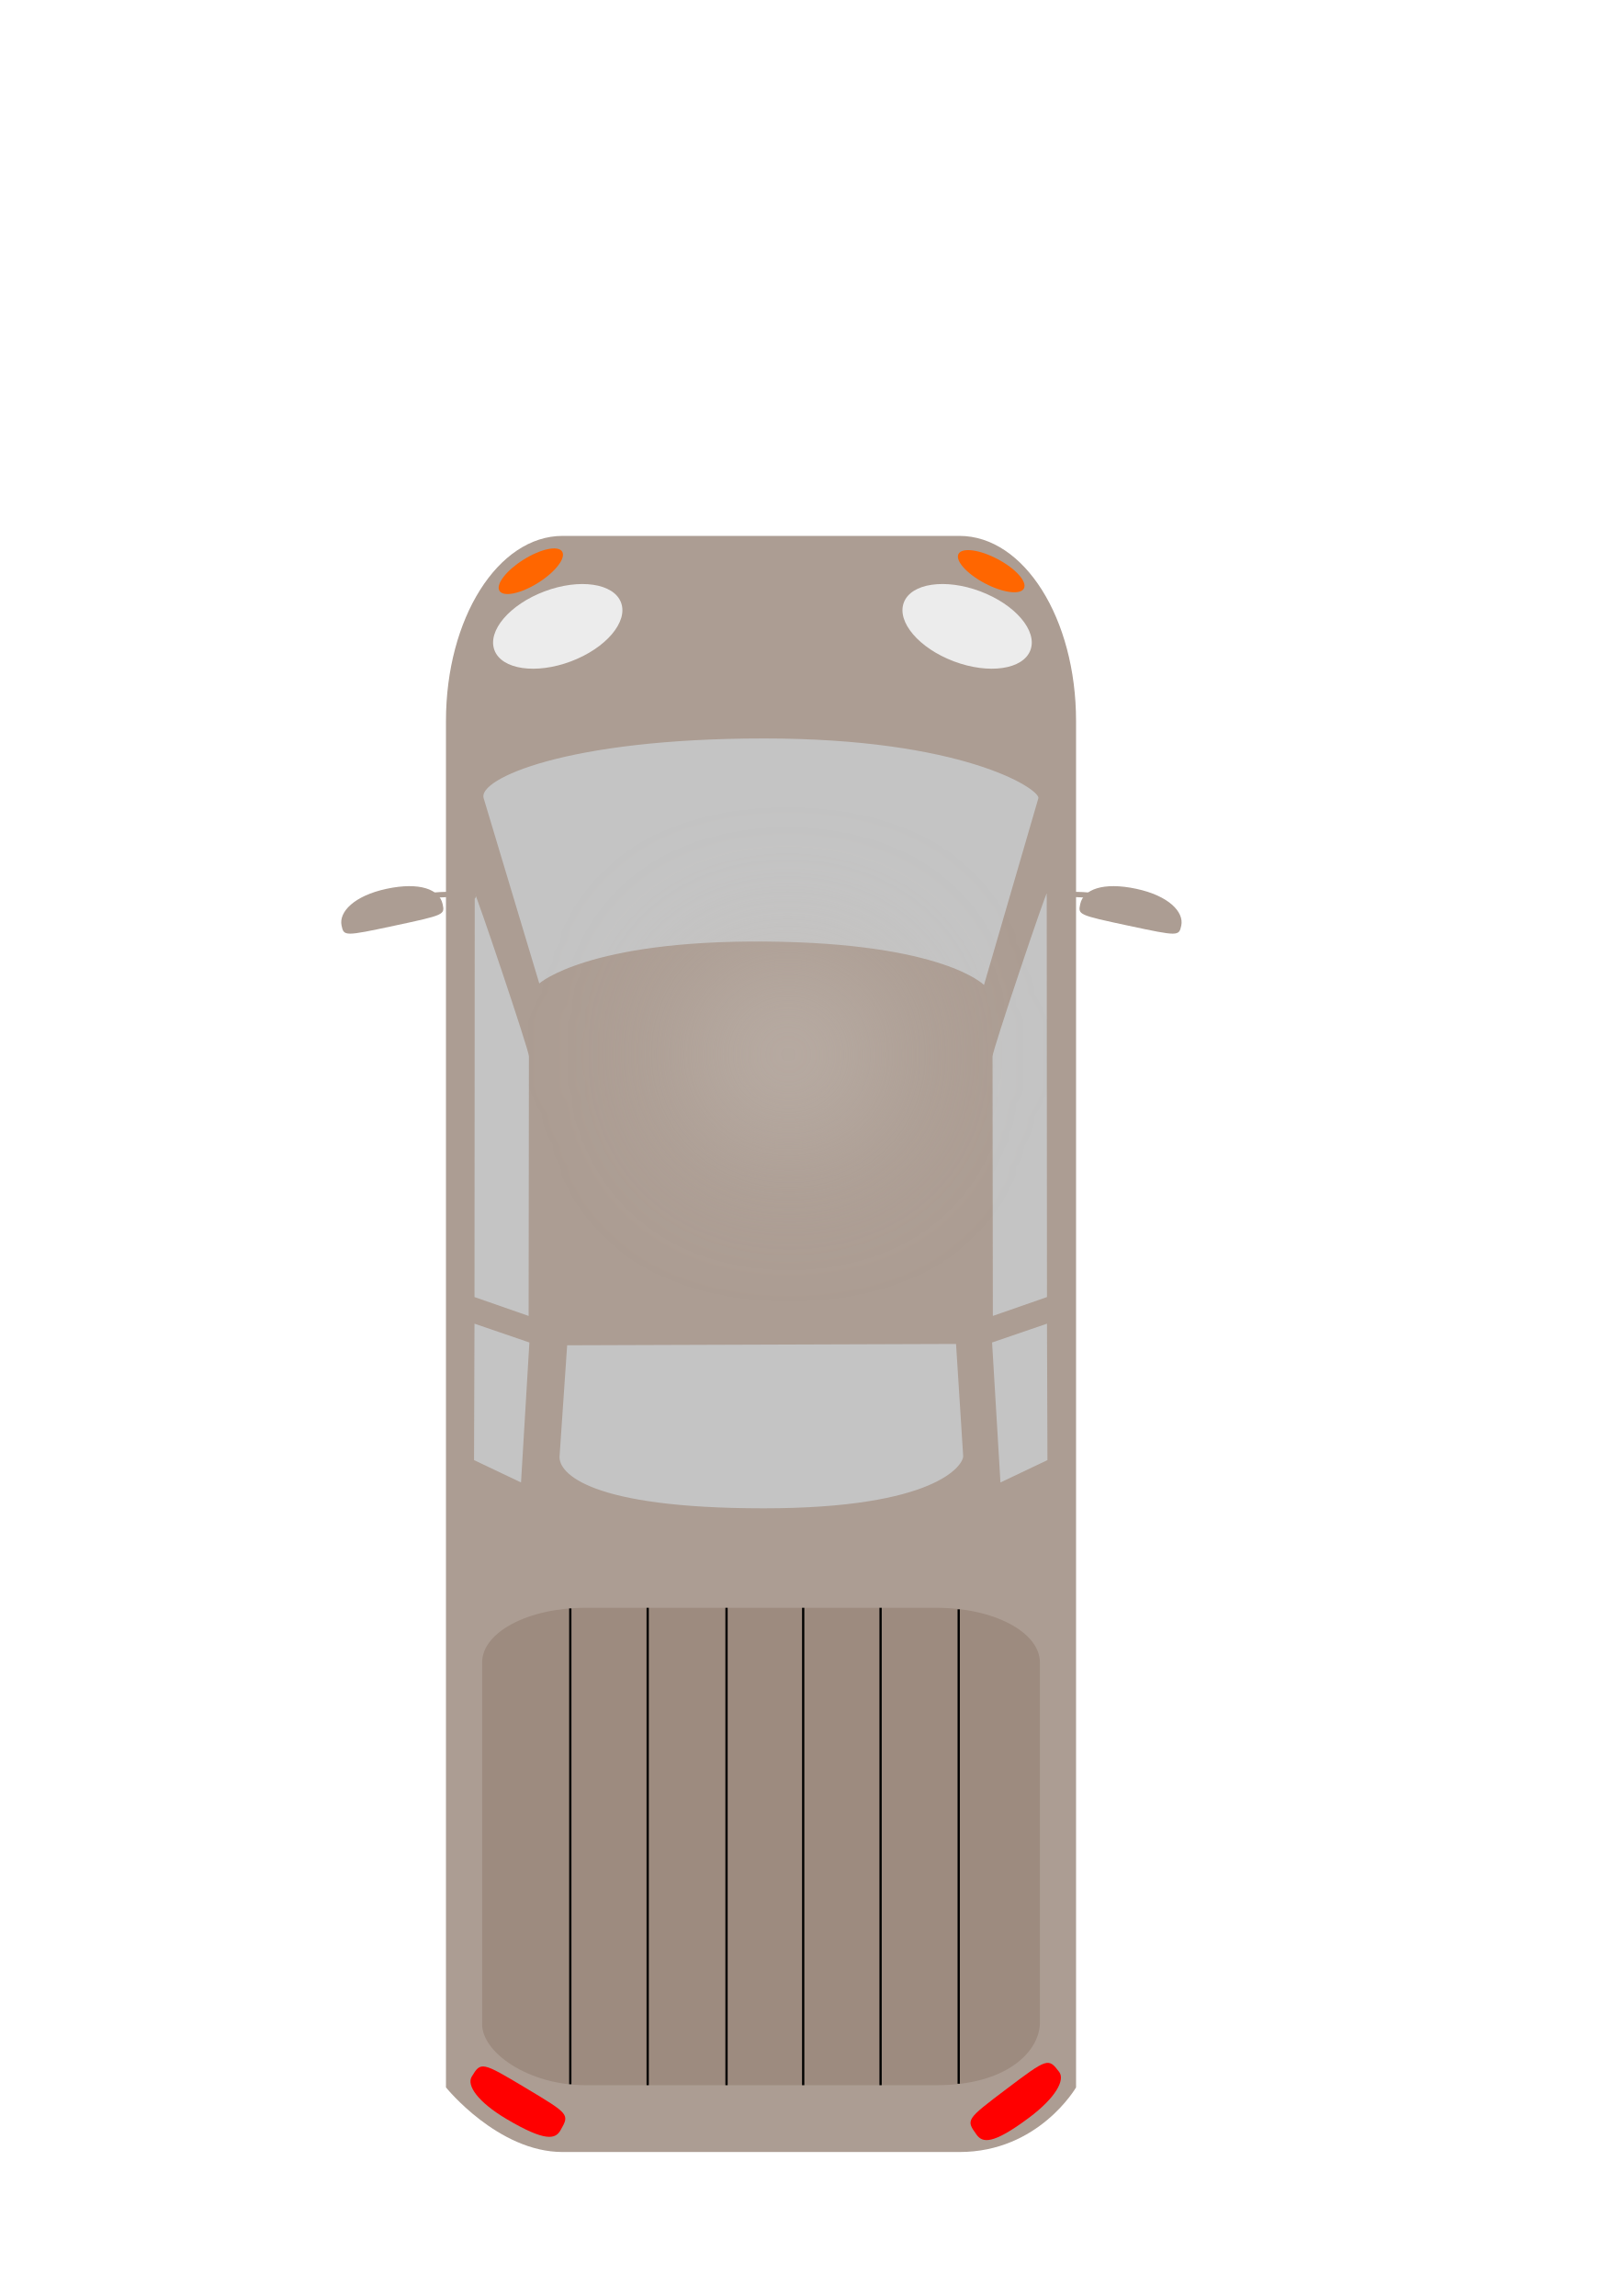
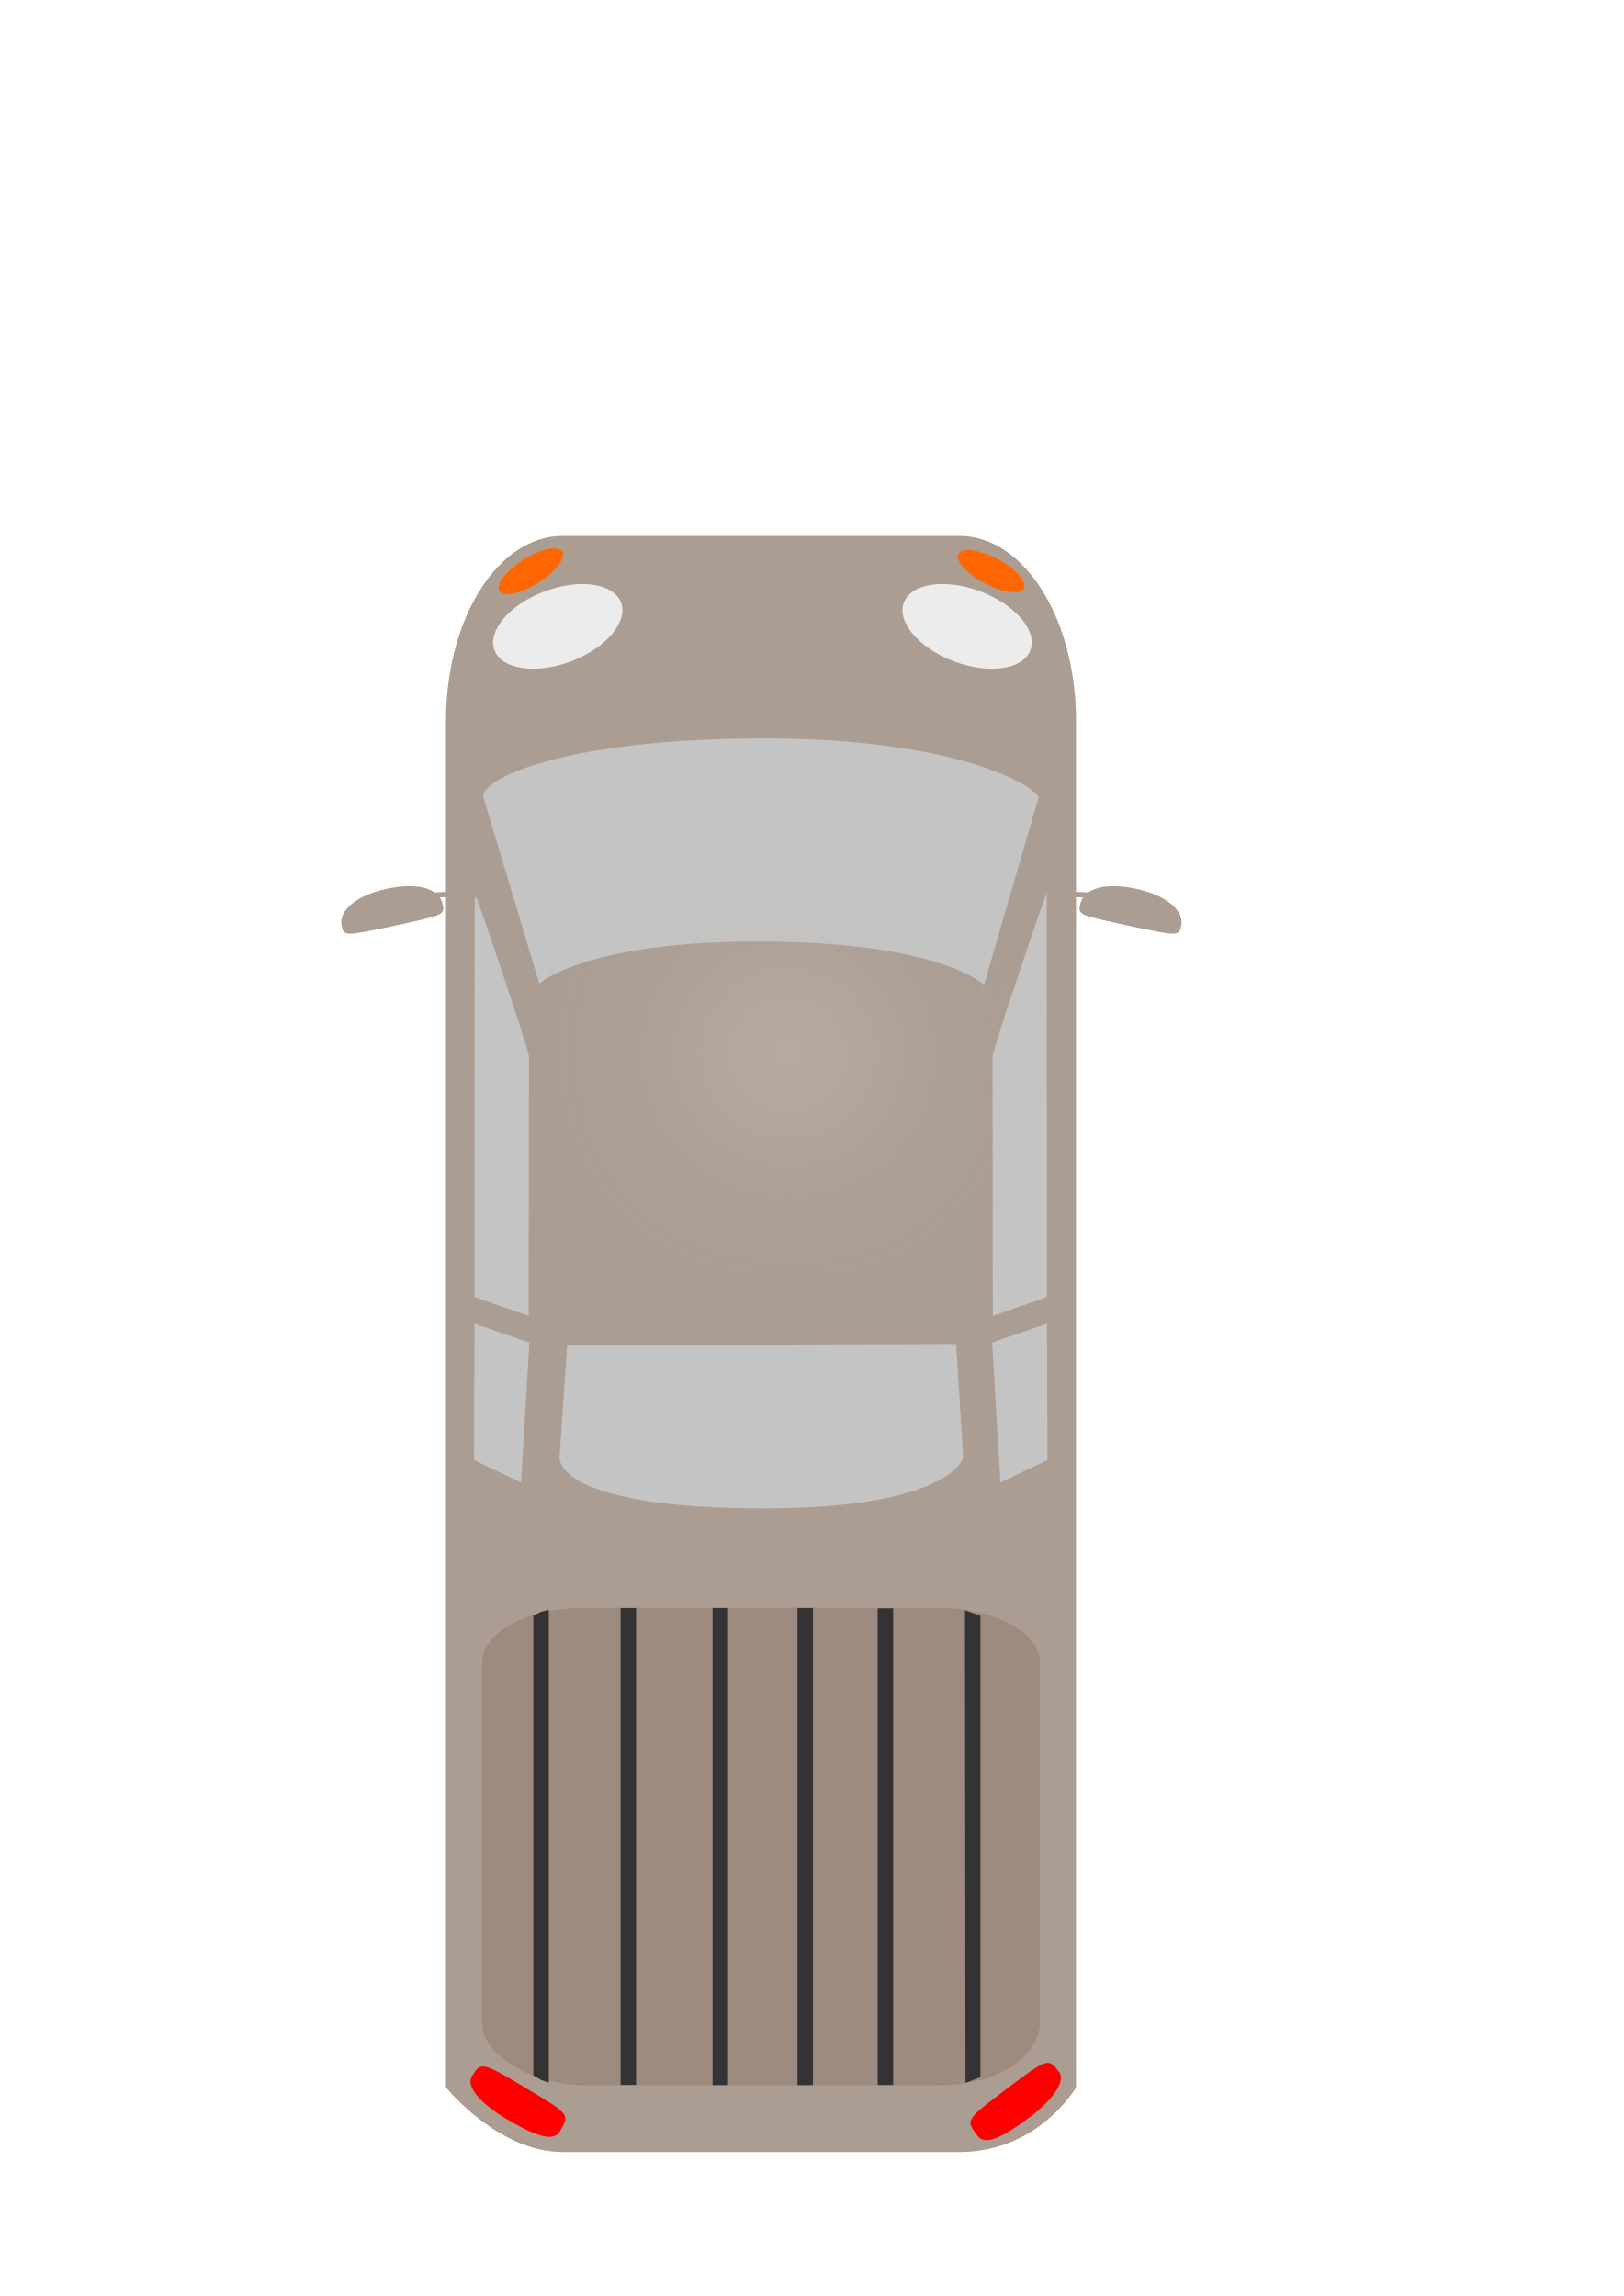
- <svg xmlns="http://www.w3.org/2000/svg" xmlns:ns1="http://www.openswatchbook.org/uri/2009/osb" xmlns:xlink="http://www.w3.org/1999/xlink" id="svg8" version="1.1" viewBox="0 0 210 297" height="297mm" width="210mm">
+ <svg xmlns="http://www.w3.org/2000/svg" xmlns:ns1="http://www.openswatchbook.org/uri/2009/osb" xmlns:xlink="http://www.w3.org/1999/xlink" width="210mm" height="297mm" viewBox="0 0 210 297" version="1.1" id="svg8">
  <defs id="defs2">
    <linearGradient id="linearGradient4598">
-       <stop id="stop4594" offset="0" style="stop-color:#c4bbb4;stop-opacity:1;" />
-       <stop id="stop4596" offset="1" style="stop-color:#c4bbb4;stop-opacity:0;" />
+       <stop style="stop-color:#c4bbb4;stop-opacity:1;" offset="0" id="stop4594" />
+       <stop style="stop-color:#c4bbb4;stop-opacity:0;" offset="1" id="stop4596" />
    </linearGradient>
-     <linearGradient ns1:paint="solid" id="linearGradient3934">
-       <stop id="stop3932" offset="0" style="stop-color:#ac9d93;stop-opacity:1;" />
+     <linearGradient id="linearGradient3934" ns1:paint="solid">
+       <stop style="stop-color:#ac9d93;stop-opacity:1;" offset="0" id="stop3932" />
    </linearGradient>
-     <radialGradient gradientUnits="userSpaceOnUse" gradientTransform="matrix(0.9789474,0.0631579,-0.05896062,0.9138896,12.43877,-1.074408)" r="17.773" fy="143.497" fx="100.092" cy="143.497" cx="100.092" id="radialGradient4600" xlink:href="#linearGradient4598" />
-     <filter height="2.283" y="-0.642" width="2.175" x="-0.588" id="filter5086" style="color-interpolation-filters:sRGB">
-       <feGaussianBlur id="feGaussianBlur5088" stdDeviation="8.705" />
+     <radialGradient xlink:href="#linearGradient4598" id="radialGradient4600" cx="100.092" cy="143.497" fx="100.092" fy="143.497" r="17.773" gradientTransform="matrix(0.9789474,0.0631579,-0.05896062,0.9138896,12.43877,-1.074408)" gradientUnits="userSpaceOnUse" />
+     <filter style="color-interpolation-filters:sRGB" id="filter5086" x="-0.588" width="2.175" y="-0.642" height="2.283">
+       <feGaussianBlur stdDeviation="8.705" id="feGaussianBlur5088" />
+     </filter>
+     <filter height="1" y="-9.1194031e-07" width="1" x="-1.754067e-06" id="filter1000" style="color-interpolation-filters:sRGB">
+       <feGaussianBlur id="feGaussianBlur1002" stdDeviation="7.9435327e-05" />
    </filter>
  </defs>
-   <g id="layer1">
-     <g style="opacity:1" id="g958" />
-     <path d="m 72.76,69.321 h 51.329 c 8.355,0 15.081,10.68 15.081,23.946 v 80.581 96.169 c 0,0 -4.808,8.358 -15.081,8.358 H 72.76 c -8.355,0 -15.081,-8.358 -15.081,-8.358 V 173.848 93.267 c 0,-13.266 6.726,-23.946 15.081,-23.946 z" style="mix-blend-mode:normal;fill:#ac9d93;stroke-width:0.317;stroke-miterlimit:4;stroke-dasharray:none;fill-opacity:1;fill-rule:nonzero;opacity:1" id="rect966" />
-     <path d="m 98.744,95.522 c 25.623,-0.007 35.562,6.435 35.562,7.698 l -7.043,24.192 c 0,0 -5.229,-5.429 -28.246,-5.618 -23.017,-0.189 -29.27,5.42 -29.27,5.42 l -7.203,-23.993 c -0.727,-2.422 10.578,-7.691 36.201,-7.698 z" style="fill:#c4c4c4;stroke-width:0.248;fill-opacity:1" id="rect969" />
-     <ellipse transform="rotate(20.63048)" style="fill:#ececec;stroke-width:0.265" id="ellipse1001" cx="145.608" cy="31.757" rx="8.746" ry="4.839" />
-     <ellipse transform="rotate(147.9175)" ry="1.771" rx="4.783" cy="-99.072" cx="-18.922" id="path1003" style="fill:#ff6600;stroke-width:0.371" />
-     <ellipse style="fill:#ff6600;stroke-width:0.371" id="ellipse1005" cx="147.864" cy="-5.483" rx="4.783" ry="1.771" transform="matrix(0.8843063,0.4669073,0.4669073,-0.8843063,0,0)" />
-     <path d="m 61.4,115.598 c -0.064,-0.709 7.045,20.341 7.01,21.051 l -0.041,33.573 -7.001,-2.44 z" style="fill:#c4c4c4;fill-opacity:1;stroke-width:0.154" id="rect1830" />
-     <path id="path1833" style="fill:#c4c4c4;stroke-width:0.217;fill-opacity:1" d="m 98.71,195.109 c 22.406,0.006 25.863,-5.627 25.863,-6.732 l -0.924,-14.529 -50.297,0.173 -0.982,14.355 c -0.151,2.206 3.933,6.725 26.339,6.732 z" />
-     <path id="path1837" style="fill:#c4c4c4;fill-opacity:1;stroke-width:0.154" d="m 67.386,191.764 1.082,-18.106 -7.101,-2.434 -0.058,17.648 z" />
-     <path id="path1858" style="fill:#c4c4c4;fill-opacity:1;stroke-width:0.154" d="m 135.378,115.598 c 0.064,-0.709 -7.045,20.341 -7.01,21.051 l 0.041,33.573 7.001,-2.44 z" />
-     <path d="m 129.392,191.764 -1.082,-18.106 7.101,-2.434 0.059,17.648 z" style="fill:#c4c4c4;fill-opacity:1;stroke-width:0.154" id="path1860" />
-     <path d="m 57.245,116.939 c 0.297,1.389 0.287,1.41 -6.265,2.811 -6.438,1.376 -6.508,1.356 -6.802,-0.017 -0.38,-1.779 1.645,-3.869 5.814,-4.76 4.304,-0.92 6.85,0.087 7.252,1.967 z" style="fill:#ac9d93;fill-opacity:1;stroke-width:0.265" id="path1862" />
-     <path d="m 55.572,115.532 c 1.424,-0.265 4.421,-0.182 5.796,0 0.231,0.031 0.229,0.744 0,0.699 -1.361,-0.265 -3.892,-0.265 -5.796,0 -0.231,0.032 -0.229,-0.657 0,-0.699 z" style="fill:#ac9d93;fill-opacity:1;stroke-width:0.143" id="rect1865" />
-     <path id="path1870" style="fill:#ac9d93;fill-opacity:1;stroke-width:0.265" d="m 139.71,116.939 c -0.297,1.389 -0.287,1.41 6.265,2.811 6.438,1.376 6.508,1.356 6.802,-0.017 0.38,-1.779 -1.645,-3.869 -5.814,-4.76 -4.304,-0.92 -6.85,0.087 -7.252,1.967 z" />
-     <path id="path1872" style="fill:#ac9d93;fill-opacity:1;stroke-width:0.143" d="m 141.383,115.532 c -1.424,-0.265 -4.421,-0.182 -5.796,0 -0.231,0.031 -0.229,0.744 0,0.699 1.361,-0.265 3.892,-0.265 5.796,0 0.231,0.032 0.229,-0.657 0,-0.699 z" />
-     <ellipse ry="4.839" rx="8.746" cy="101.245" cx="-38.961" id="ellipse1883" style="fill:#ececec;stroke-width:0.265" transform="matrix(-0.9358722,0.3523395,0.3523395,0.9358722,0,0)" />
-     <path d="m 136.985,268.014 c 0.788,1.038 -0.43,3.334 -3.915,5.936 -4.717,3.523 -6.01,3.236 -6.769,2.177 -1.376,-1.921 -1.417,-1.911 3.915,-5.936 5.279,-3.986 5.381,-4.005 6.769,-2.177 z" style="fill:#ff0000;fill-opacity:1;stroke-width:0.271" id="path1895" />
-     <path id="path1898" style="fill:#ff0000;fill-opacity:1;stroke-width:0.271" d="m 61.005,268.635 c -0.673,1.117 0.784,3.269 4.527,5.483 5.067,2.998 6.322,2.575 6.963,1.44 1.162,-2.057 1.205,-2.051 -4.527,-5.483 -5.675,-3.398 -5.779,-3.406 -6.963,-1.44 z" />
-     <path id="path1900" style="fill:#9d8b7f;fill-opacity:1;stroke-width:0.162" d="m 75.706,207.979 h 45.437 c 7.396,0 13.35,3.155 13.35,7.073 v 23.803 22.902 c -0.093,3.604 -4.256,7.974 -13.35,7.974 H 75.706 c -7.396,0 -13.444,-4.271 -13.35,-7.974 v -22.902 -23.803 c 0,-3.919 5.954,-7.073 13.35,-7.073 z" />
-     <path id="path1902" d="m 73.758,208.061 c 0,20.515 0,41.03 0,61.545" style="fill:#000000;stroke:#000000;stroke-width:0.292px;stroke-linecap:butt;stroke-linejoin:miter;stroke-opacity:1" />
-     <path style="fill:#000000;stroke:#000000;stroke-width:0.293px;stroke-linecap:butt;stroke-linejoin:miter;stroke-opacity:1" d="m 83.768,207.979 c 0,20.584 0,41.169 0,61.752" id="path1926" />
-     <path id="path1930" d="m 93.964,207.979 c 0,20.584 0,41.169 0,61.752" style="fill:#000000;stroke:#000000;stroke-width:0.293px;stroke-linecap:butt;stroke-linejoin:miter;stroke-opacity:1" />
-     <path style="fill:#000000;stroke:#000000;stroke-width:0.293px;stroke-linecap:butt;stroke-linejoin:miter;stroke-opacity:1" d="m 103.88,207.979 c 0,20.584 0,41.169 0,61.752" id="path1934" />
-     <path id="path1938" d="m 113.889,207.979 c 0,20.584 0,41.169 0,61.752" style="fill:#000000;stroke:#000000;stroke-width:0.293px;stroke-linecap:butt;stroke-linejoin:miter;stroke-opacity:1" />
-     <path style="fill:#000000;stroke:#000000;stroke-width:0.292px;stroke-linecap:butt;stroke-linejoin:miter;stroke-opacity:1" d="m 123.992,208.178 c 0,20.456 0,40.911 0,61.366" id="path1942" />
-     <ellipse ry="16.277" rx="17.773" cy="136.388" cx="101.963" id="path4576" style="opacity:1;fill:url(#radialGradient4600);fill-opacity:1;fill-rule:nonzero;stroke-width:0.317;stroke-miterlimit:4;stroke-dasharray:none;filter:url(#filter5086)" />
+   <g style="filter:url(#filter1000)" id="layer1">
+     <g id="g958" style="opacity:1" />
+     <path id="rect966" style="mix-blend-mode:normal;fill:#ac9d93;stroke-width:0.317;stroke-miterlimit:4;stroke-dasharray:none;fill-opacity:1;fill-rule:nonzero;opacity:1" d="m 72.76,69.321 h 51.329 c 8.355,0 15.081,10.68 15.081,23.946 v 80.581 96.169 c 0,0 -4.808,8.358 -15.081,8.358 H 72.76 c -8.355,0 -15.081,-8.358 -15.081,-8.358 V 173.848 93.267 c 0,-13.266 6.726,-23.946 15.081,-23.946 z" />
+     <path id="rect969" style="fill:#c4c4c4;stroke-width:0.248;fill-opacity:1" d="m 98.744,95.522 c 25.623,-0.007 35.562,6.435 35.562,7.698 l -7.043,24.192 c 0,0 -5.229,-5.429 -28.246,-5.618 -23.017,-0.189 -29.27,5.42 -29.27,5.42 l -7.203,-23.993 c -0.727,-2.422 10.578,-7.691 36.201,-7.698 z" />
+     <ellipse ry="4.839" rx="8.746" cy="31.757" cx="145.608" id="ellipse1001" style="fill:#ececec;stroke-width:0.265" transform="rotate(20.63048)" />
+     <ellipse style="fill:#ff6600;stroke-width:0.371" id="path1003" cx="-18.922" cy="-99.072" rx="4.783" ry="1.771" transform="rotate(147.9175)" />
+     <ellipse transform="matrix(0.8843063,0.4669073,0.4669073,-0.8843063,0,0)" ry="1.771" rx="4.783" cy="-5.483" cx="147.864" id="ellipse1005" style="fill:#ff6600;stroke-width:0.371" />
+     <path id="rect1830" style="fill:#c4c4c4;fill-opacity:1;stroke-width:0.154" d="m 61.4,115.598 c -0.064,-0.709 7.045,20.341 7.01,21.051 l -0.041,33.573 -7.001,-2.44 z" />
+     <path d="m 98.71,195.109 c 22.406,0.006 25.863,-5.627 25.863,-6.732 l -0.924,-14.529 -50.297,0.173 -0.982,14.355 c -0.151,2.206 3.933,6.725 26.339,6.732 z" style="fill:#c4c4c4;stroke-width:0.217;fill-opacity:1" id="path1833" />
+     <path d="m 67.386,191.764 1.082,-18.106 -7.101,-2.434 -0.058,17.648 z" style="fill:#c4c4c4;fill-opacity:1;stroke-width:0.154" id="path1837" />
+     <path d="m 135.378,115.598 c 0.064,-0.709 -7.045,20.341 -7.01,21.051 l 0.041,33.573 7.001,-2.44 z" style="fill:#c4c4c4;fill-opacity:1;stroke-width:0.154" id="path1858" />
+     <path id="path1860" style="fill:#c4c4c4;fill-opacity:1;stroke-width:0.154" d="m 129.392,191.764 -1.082,-18.106 7.101,-2.434 0.059,17.648 z" />
+     <path id="path1862" style="fill:#ac9d93;fill-opacity:1;stroke-width:0.265" d="m 57.245,116.939 c 0.297,1.389 0.287,1.41 -6.265,2.811 -6.438,1.376 -6.508,1.356 -6.802,-0.017 -0.38,-1.779 1.645,-3.869 5.814,-4.76 4.304,-0.92 6.85,0.087 7.252,1.967 z" />
+     <path id="rect1865" style="fill:#ac9d93;fill-opacity:1;stroke-width:0.143" d="m 55.572,115.532 c 1.424,-0.265 4.421,-0.182 5.796,0 0.231,0.031 0.229,0.744 0,0.699 -1.361,-0.265 -3.892,-0.265 -5.796,0 -0.231,0.032 -0.229,-0.657 0,-0.699 z" />
+     <path d="m 139.71,116.939 c -0.297,1.389 -0.287,1.41 6.265,2.811 6.438,1.376 6.508,1.356 6.802,-0.017 0.38,-1.779 -1.645,-3.869 -5.814,-4.76 -4.304,-0.92 -6.85,0.087 -7.252,1.967 z" style="fill:#ac9d93;fill-opacity:1;stroke-width:0.265" id="path1870" />
+     <path d="m 141.383,115.532 c -1.424,-0.265 -4.421,-0.182 -5.796,0 -0.231,0.031 -0.229,0.744 0,0.699 1.361,-0.265 3.892,-0.265 5.796,0 0.231,0.032 0.229,-0.657 0,-0.699 z" style="fill:#ac9d93;fill-opacity:1;stroke-width:0.143" id="path1872" />
+     <ellipse transform="matrix(-0.9358722,0.3523395,0.3523395,0.9358722,0,0)" style="fill:#ececec;stroke-width:0.265" id="ellipse1883" cx="-38.961" cy="101.245" rx="8.746" ry="4.839" />
+     <path id="path1895" style="fill:#ff0000;fill-opacity:1;stroke-width:0.271" d="m 136.985,268.014 c 0.788,1.038 -0.43,3.334 -3.915,5.936 -4.717,3.523 -6.01,3.236 -6.769,2.177 -1.376,-1.921 -1.417,-1.911 3.915,-5.936 5.279,-3.986 5.381,-4.005 6.769,-2.177 z" />
+     <path d="m 61.005,268.635 c -0.673,1.117 0.784,3.269 4.527,5.483 5.067,2.998 6.322,2.575 6.963,1.44 1.162,-2.057 1.205,-2.051 -4.527,-5.483 -5.675,-3.398 -5.779,-3.406 -6.963,-1.44 z" style="fill:#ff0000;fill-opacity:1;stroke-width:0.271" id="path1898" />
+     <path d="m 75.706,207.979 h 45.437 c 7.396,0 13.35,3.155 13.35,7.073 v 23.803 22.902 c -0.093,3.604 -4.256,7.974 -13.35,7.974 H 75.706 c -7.396,0 -13.444,-4.271 -13.35,-7.974 v -22.902 -23.803 c 0,-3.919 5.954,-7.073 13.35,-7.073 z" style="fill:#9d8b7f;fill-opacity:1;stroke-width:0.162" id="path1900" />
+     <ellipse style="opacity:1;fill:url(#radialGradient4600);fill-opacity:1;fill-rule:nonzero;stroke-width:0.317;stroke-miterlimit:4;stroke-dasharray:none;filter:url(#filter5086)" id="path4576" cx="101.963" cy="136.388" rx="17.773" ry="16.277" />
+     <path d="m 68.976,208.973 1,-0.472 1,-0.273 v 61.164 l -1.014,-0.346 -0.986,-0.59 z" style="fill:#333333;stroke-width:0.178" id="rect977" />
+     <rect style="fill:#333333;stroke-width:0.178" id="rect979" width="2" height="61.681" x="80.264" y="208.015" />
+     <rect y="208.01" x="92.161" height="61.708" width="2" id="rect981" style="fill:#333333;stroke-width:0.178" />
+     <rect style="fill:#333333;stroke-width:0.178" id="rect983" width="2" height="61.708" x="103.144" y="208.01" />
+     <rect y="208.051" x="113.516" height="61.652" width="2" id="rect985" style="fill:#333333;stroke-width:0.178" />
+     <path d="m 124.804,208.312 c 0.667,0.232 1.333,0.463 2,0.695 0,19.895 0,39.791 0,59.686 -0.645,0.248 -1.29,0.496 -1.935,0.744 -0.022,-20.375 -0.043,-40.75 -0.065,-61.125 z" style="fill:#333333;stroke-width:0.176" id="rect987" />
  </g>
</svg>
